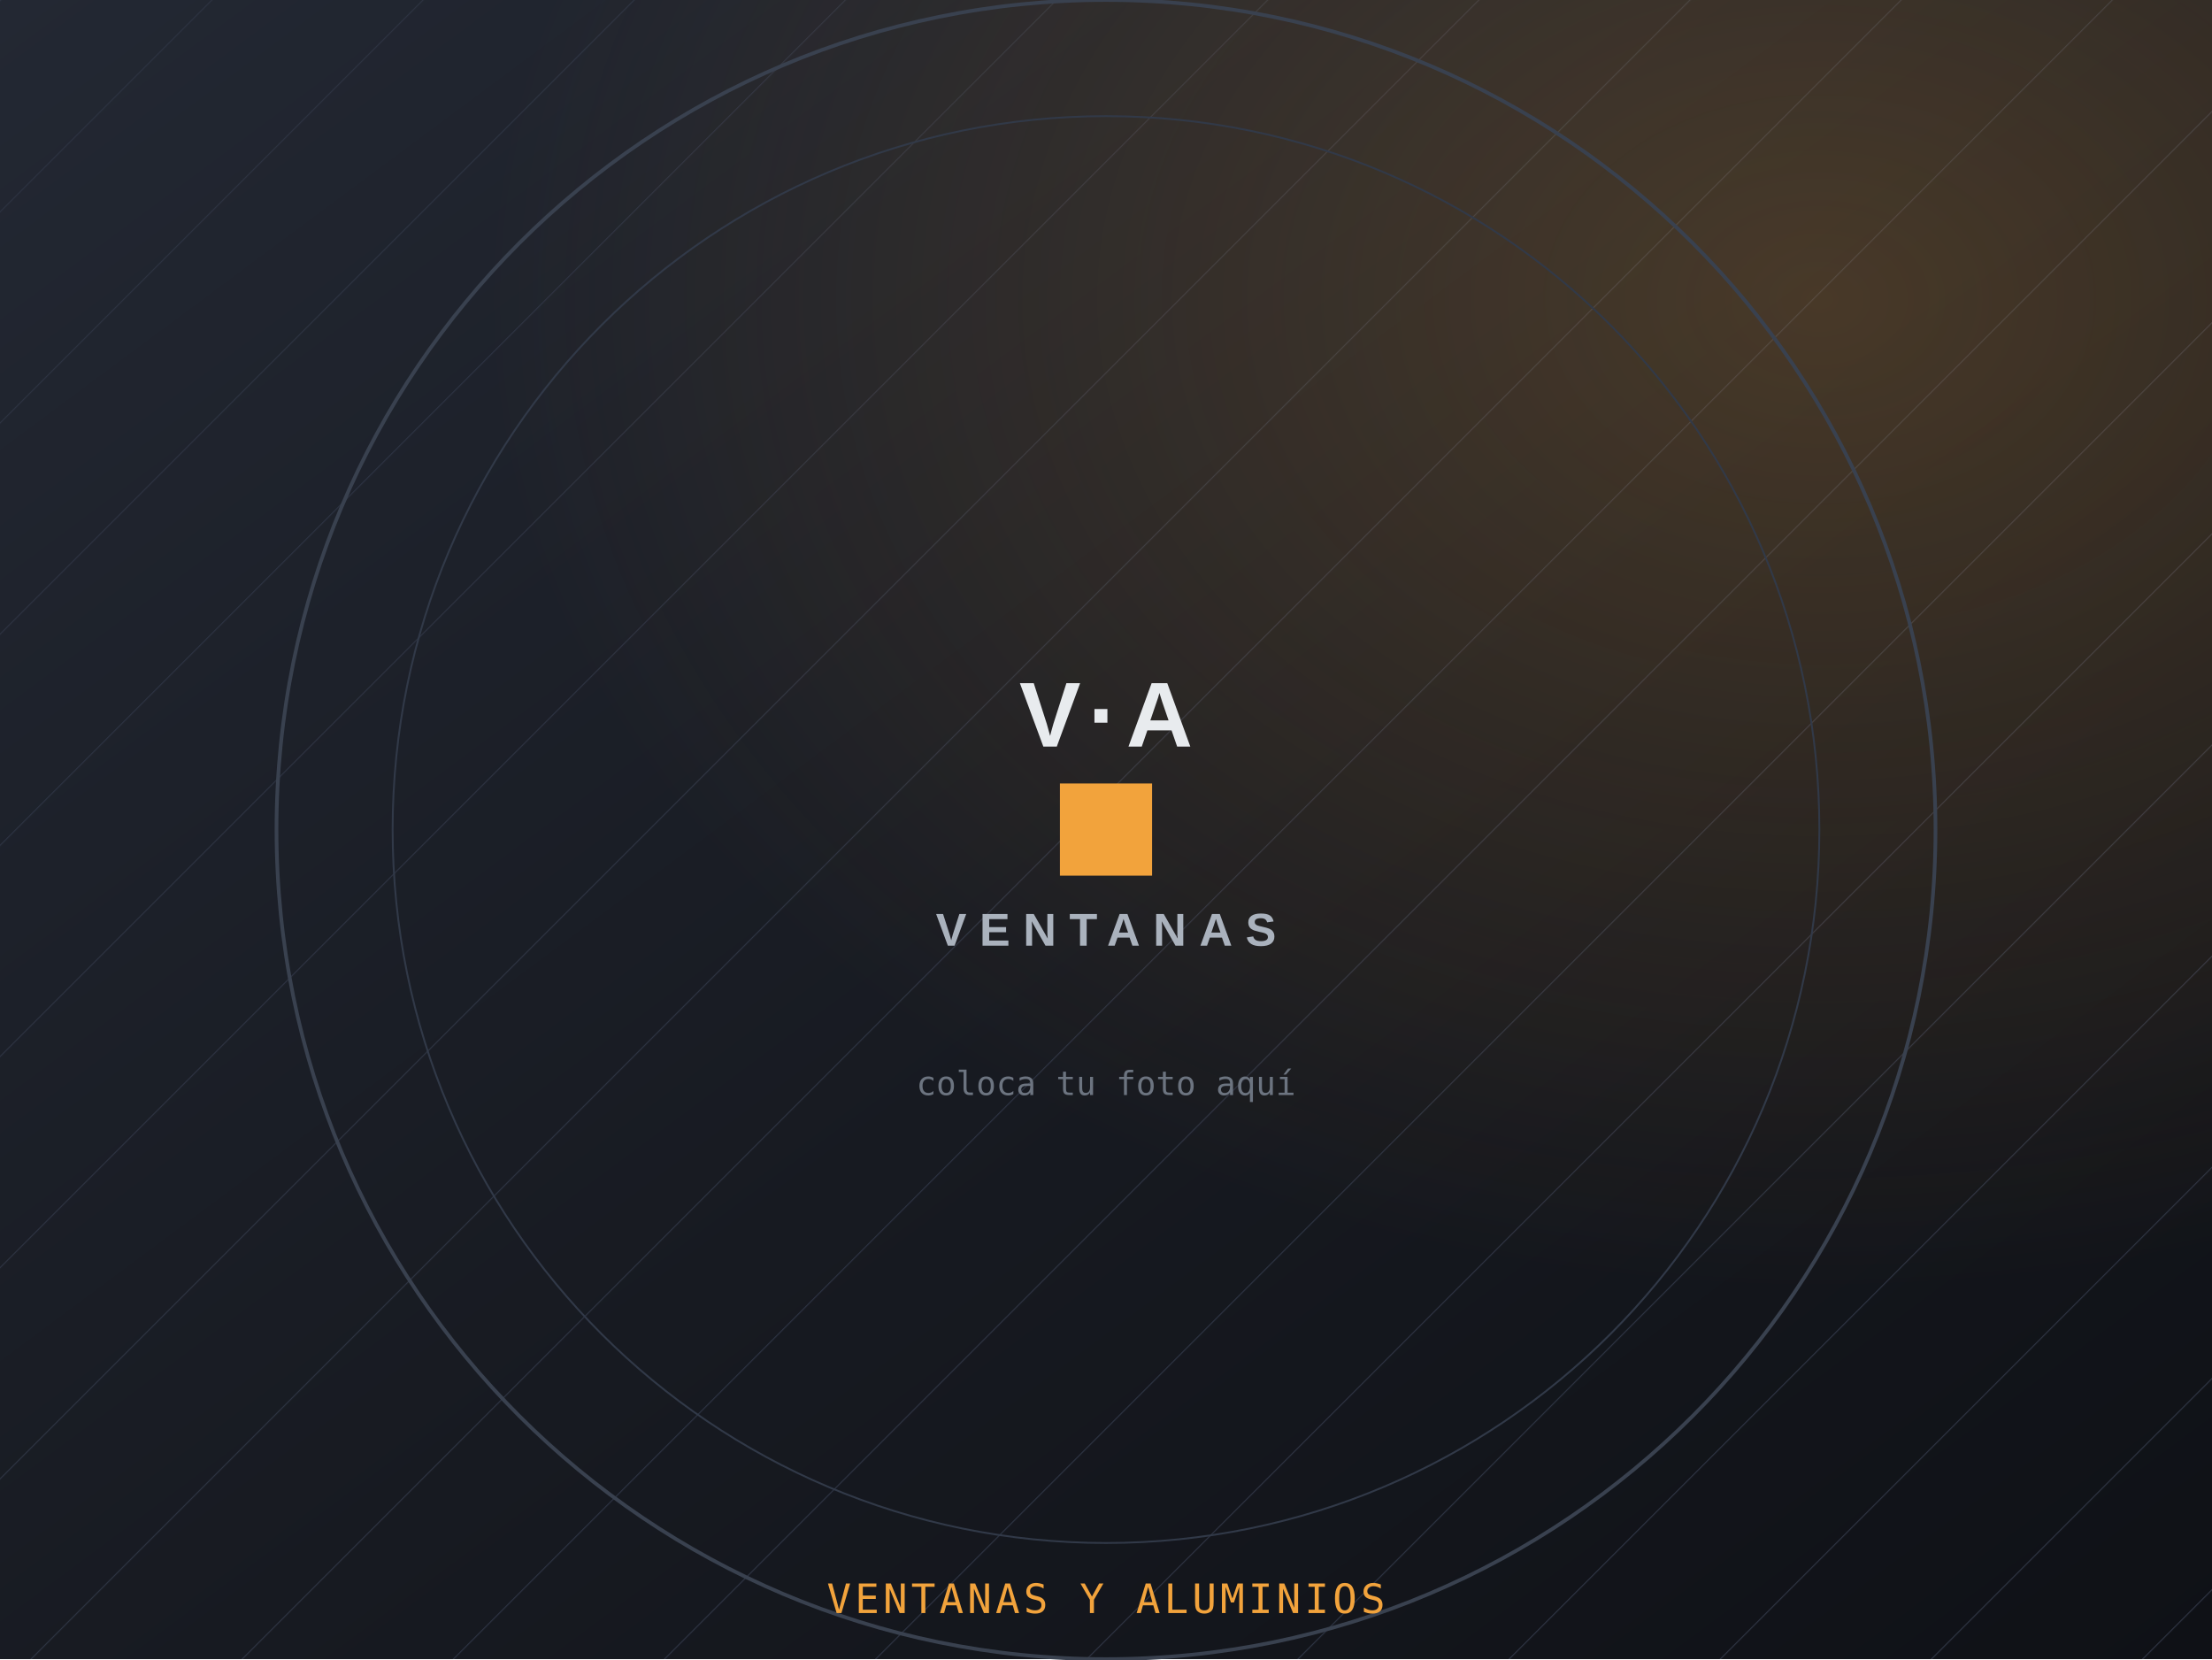
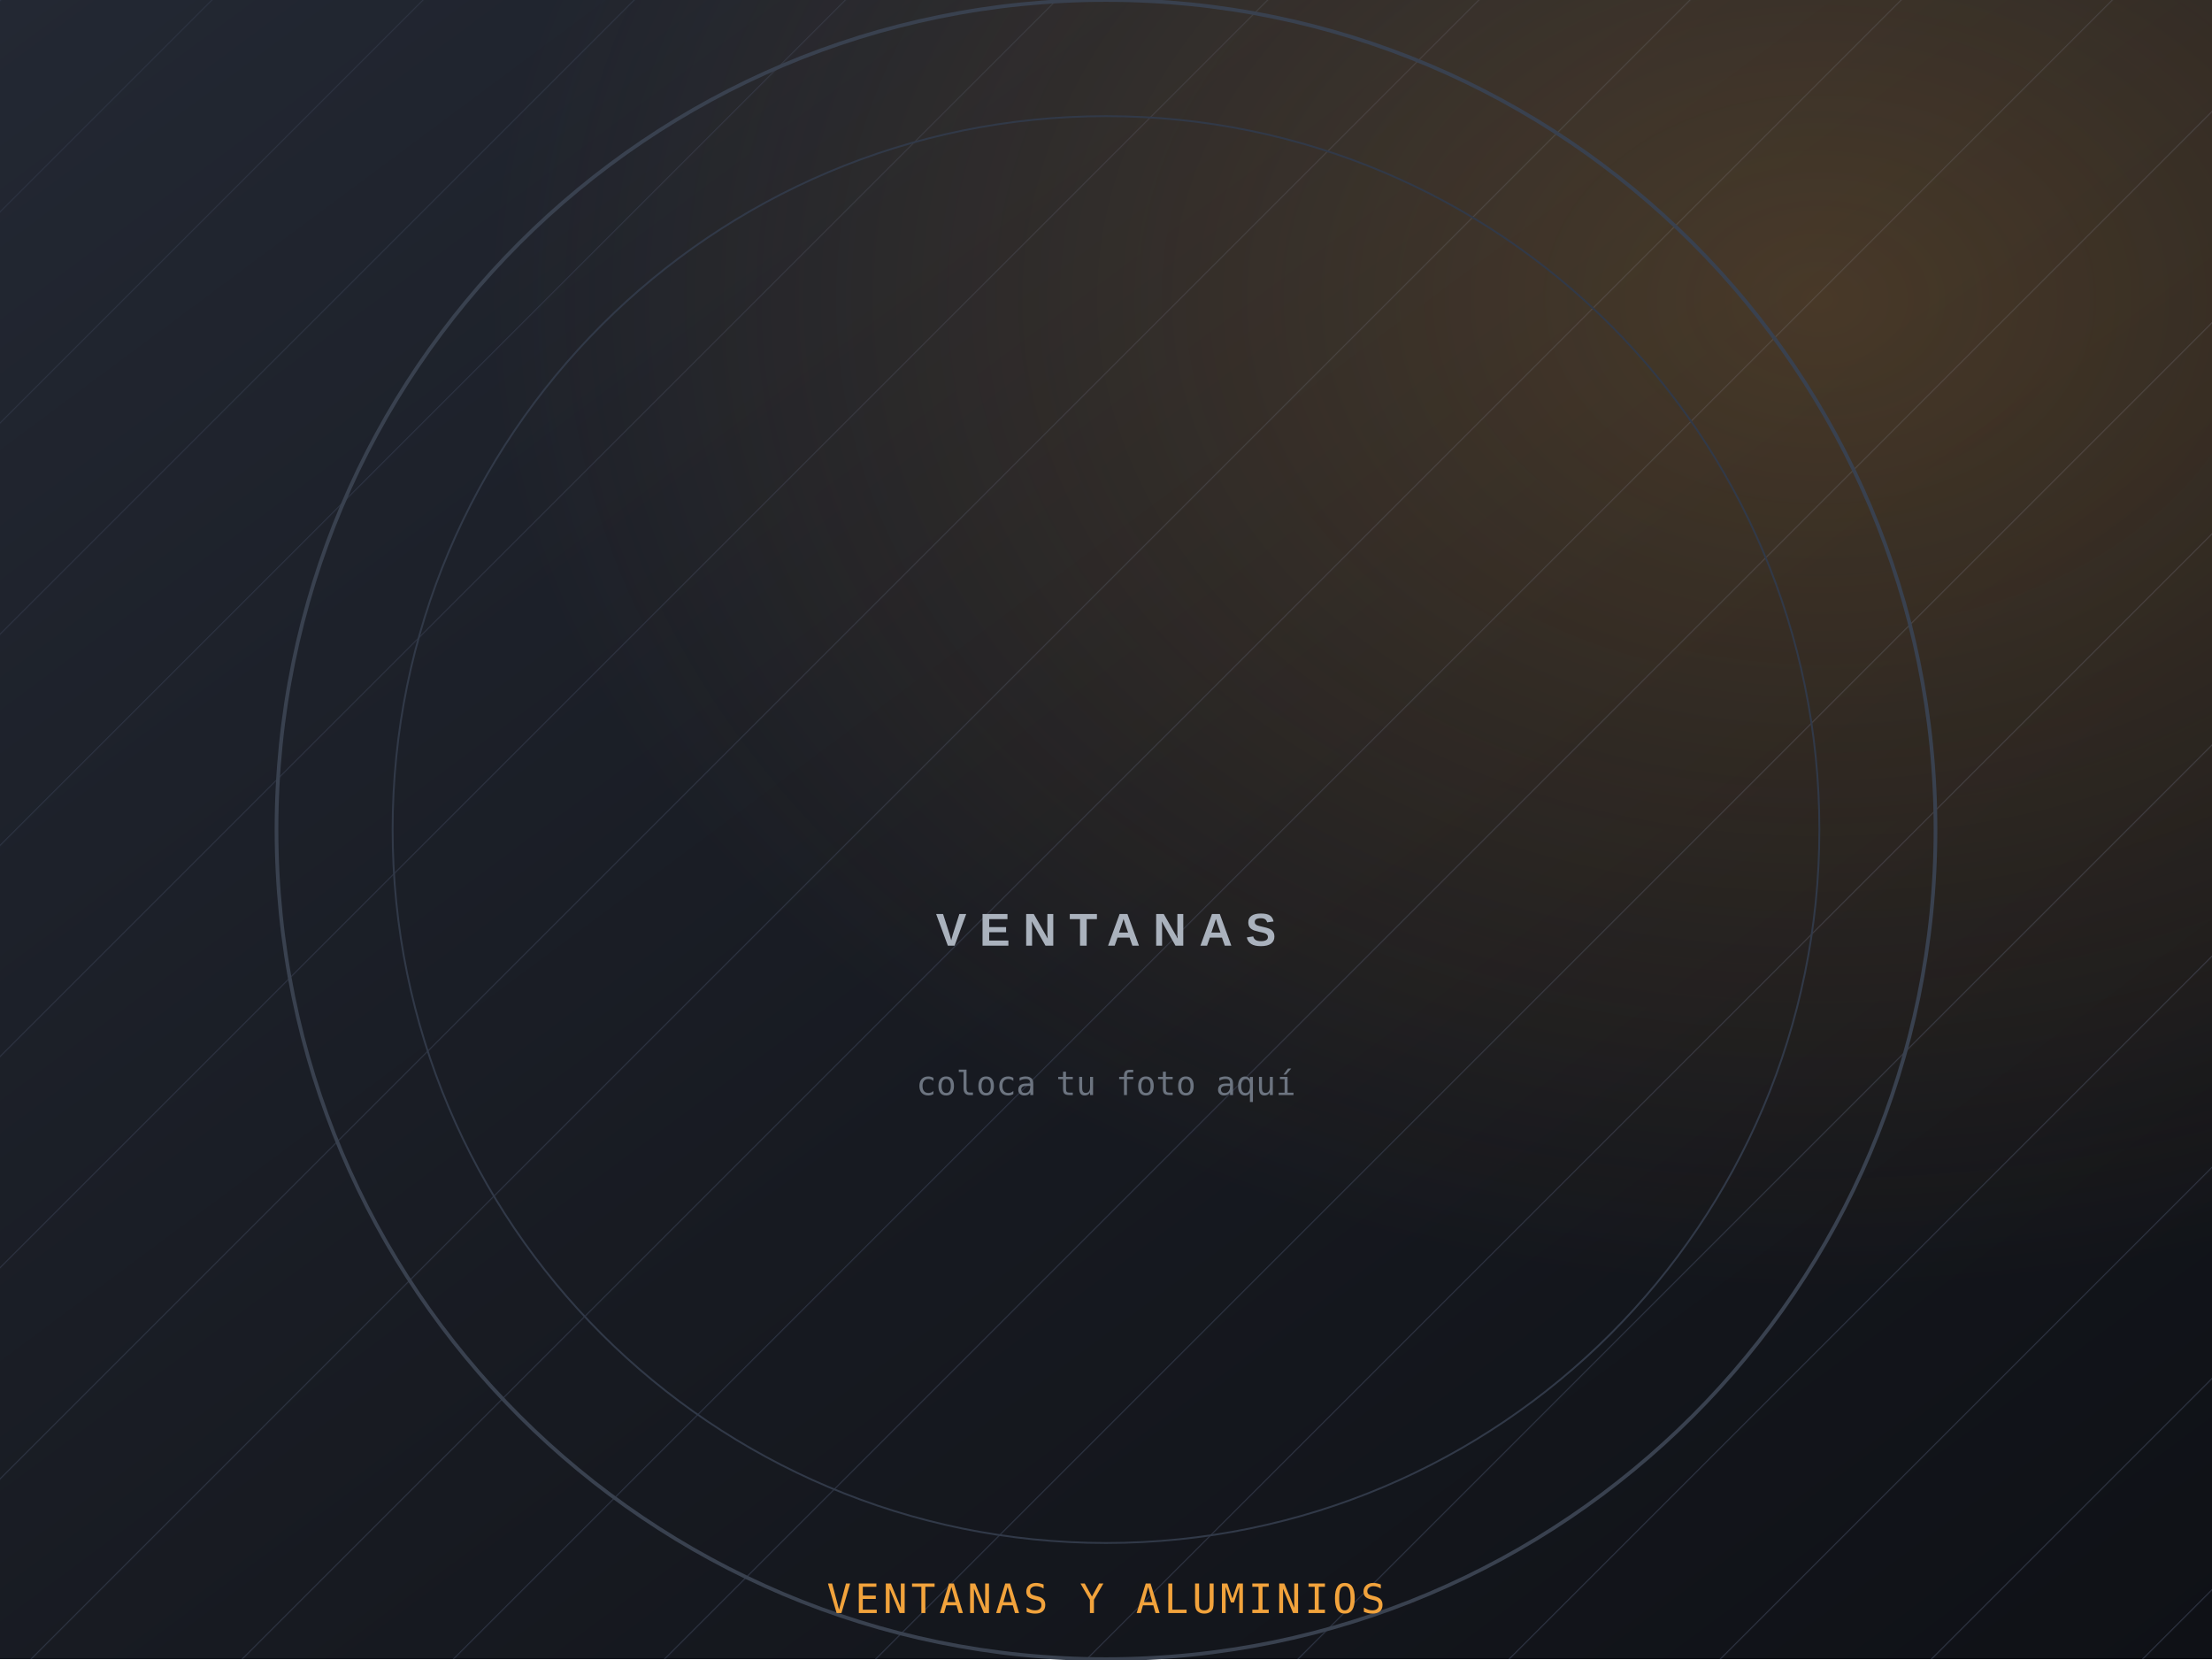
<svg xmlns="http://www.w3.org/2000/svg" width="1200" height="900" viewBox="0 0 1200 900" role="img" aria-label="Ventanas — coloca tu foto aquí">
  <defs>
    <linearGradient id="g" x1="0" y1="0" x2="1" y2="1">
      <stop offset="0" stop-color="#232833" />
      <stop offset="0.55" stop-color="#171a21" />
      <stop offset="1" stop-color="#0f1116" />
    </linearGradient>
    <pattern id="lineas" width="81" height="81" patternUnits="userSpaceOnUse" patternTransform="rotate(45)">
      <line x1="0" y1="0" x2="0" y2="81" stroke="#2c3240" stroke-width="1.2" />
    </pattern>
    <radialGradient id="halo" cx="0.82" cy="0.18" r="0.6">
      <stop offset="0" stop-color="#f2a33c" stop-opacity="0.22" />
      <stop offset="1" stop-color="#f2a33c" stop-opacity="0" />
    </radialGradient>
  </defs>
  <rect width="1200" height="900" fill="url(#g)" />
  <rect width="1200" height="900" fill="url(#lineas)" />
  <rect width="1200" height="900" fill="url(#halo)" />
  <circle cx="600" cy="450" r="450" fill="none" stroke="#39414f" stroke-width="2" />
  <circle cx="600" cy="450" r="387" fill="none" stroke="#313948" stroke-width="1" />
-   <rect x="575" y="425" width="50" height="50" fill="#f2a33c" />
-   <text x="600" y="405" text-anchor="middle" fill="#e8ebee" font-family="Archivo, Arial, sans-serif" font-weight="800" font-size="50" letter-spacing="4">V·A</text>
  <text x="600" y="513" text-anchor="middle" fill="#aab2bd" font-family="Archivo, Arial, sans-serif" font-weight="600" font-size="25" letter-spacing="7">VENTANAS</text>
  <text x="600" y="594" text-anchor="middle" fill="#6c7480" font-family="Space Mono, monospace" font-size="18">coloca tu foto aquí</text>
  <text x="600" y="875" text-anchor="middle" fill="#f2a33c" font-family="Space Mono, monospace" font-size="22" letter-spacing="2">VENTANAS Y ALUMINIOS</text>
</svg>
